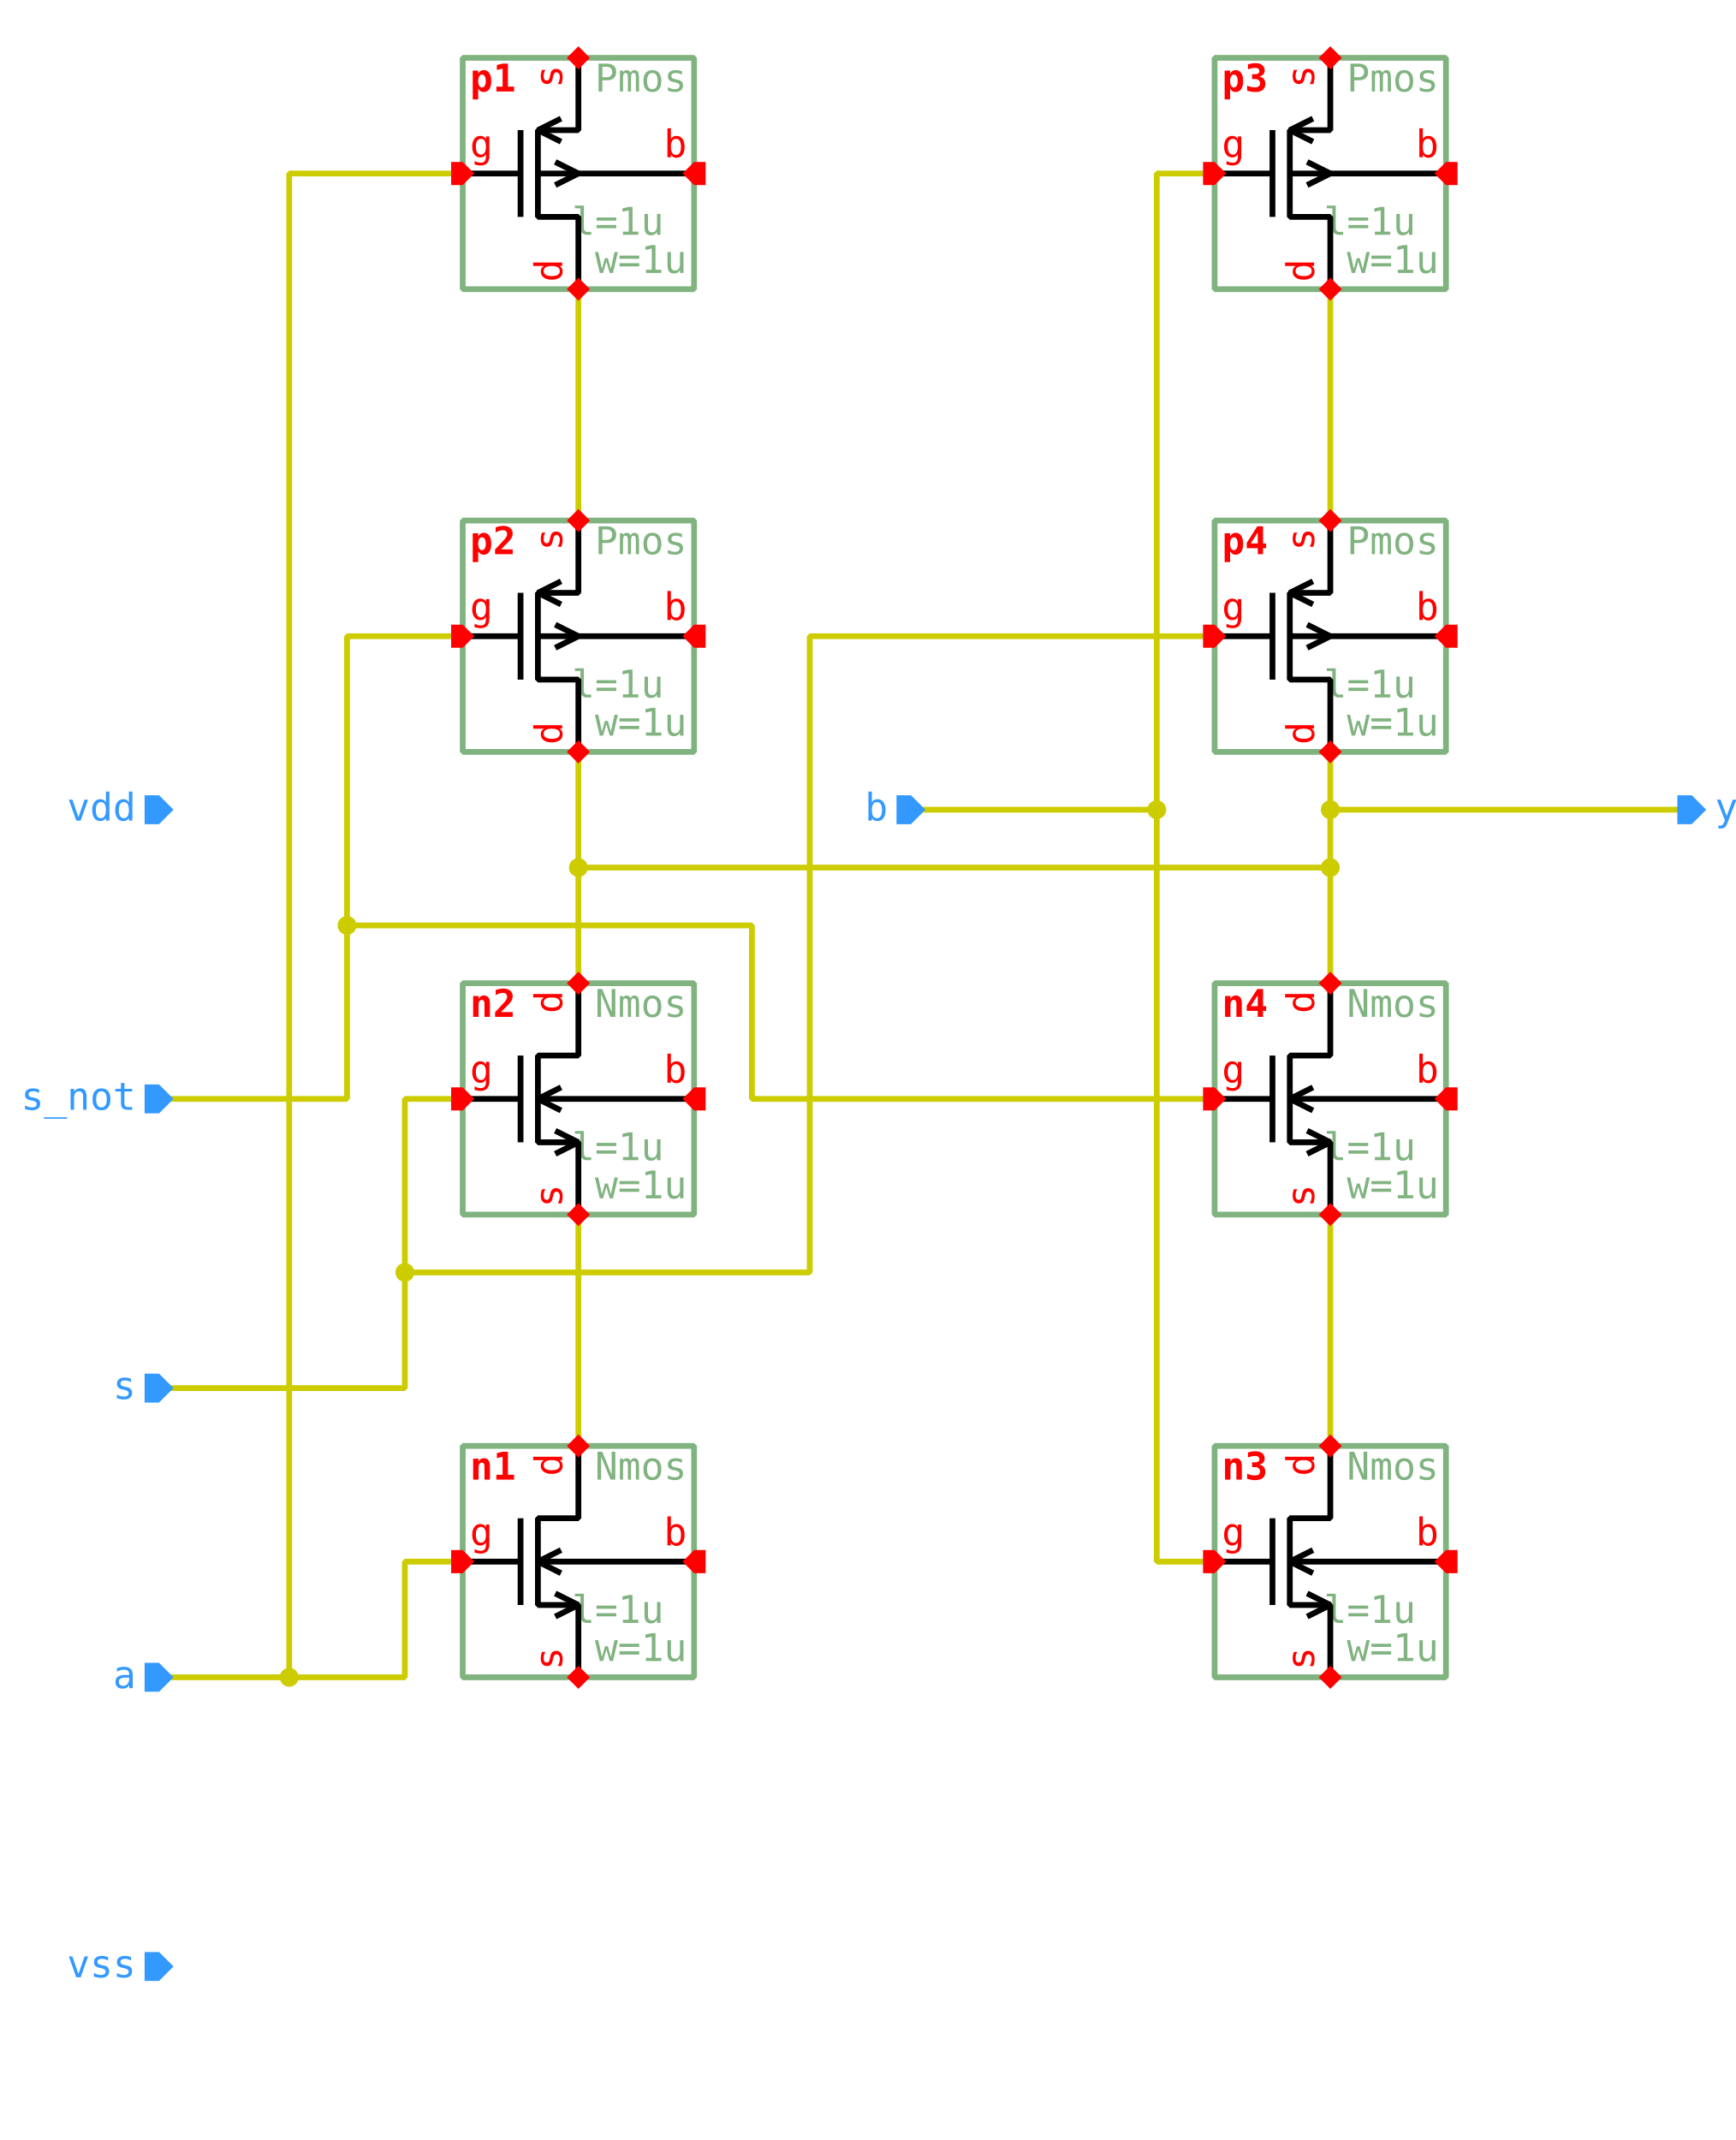
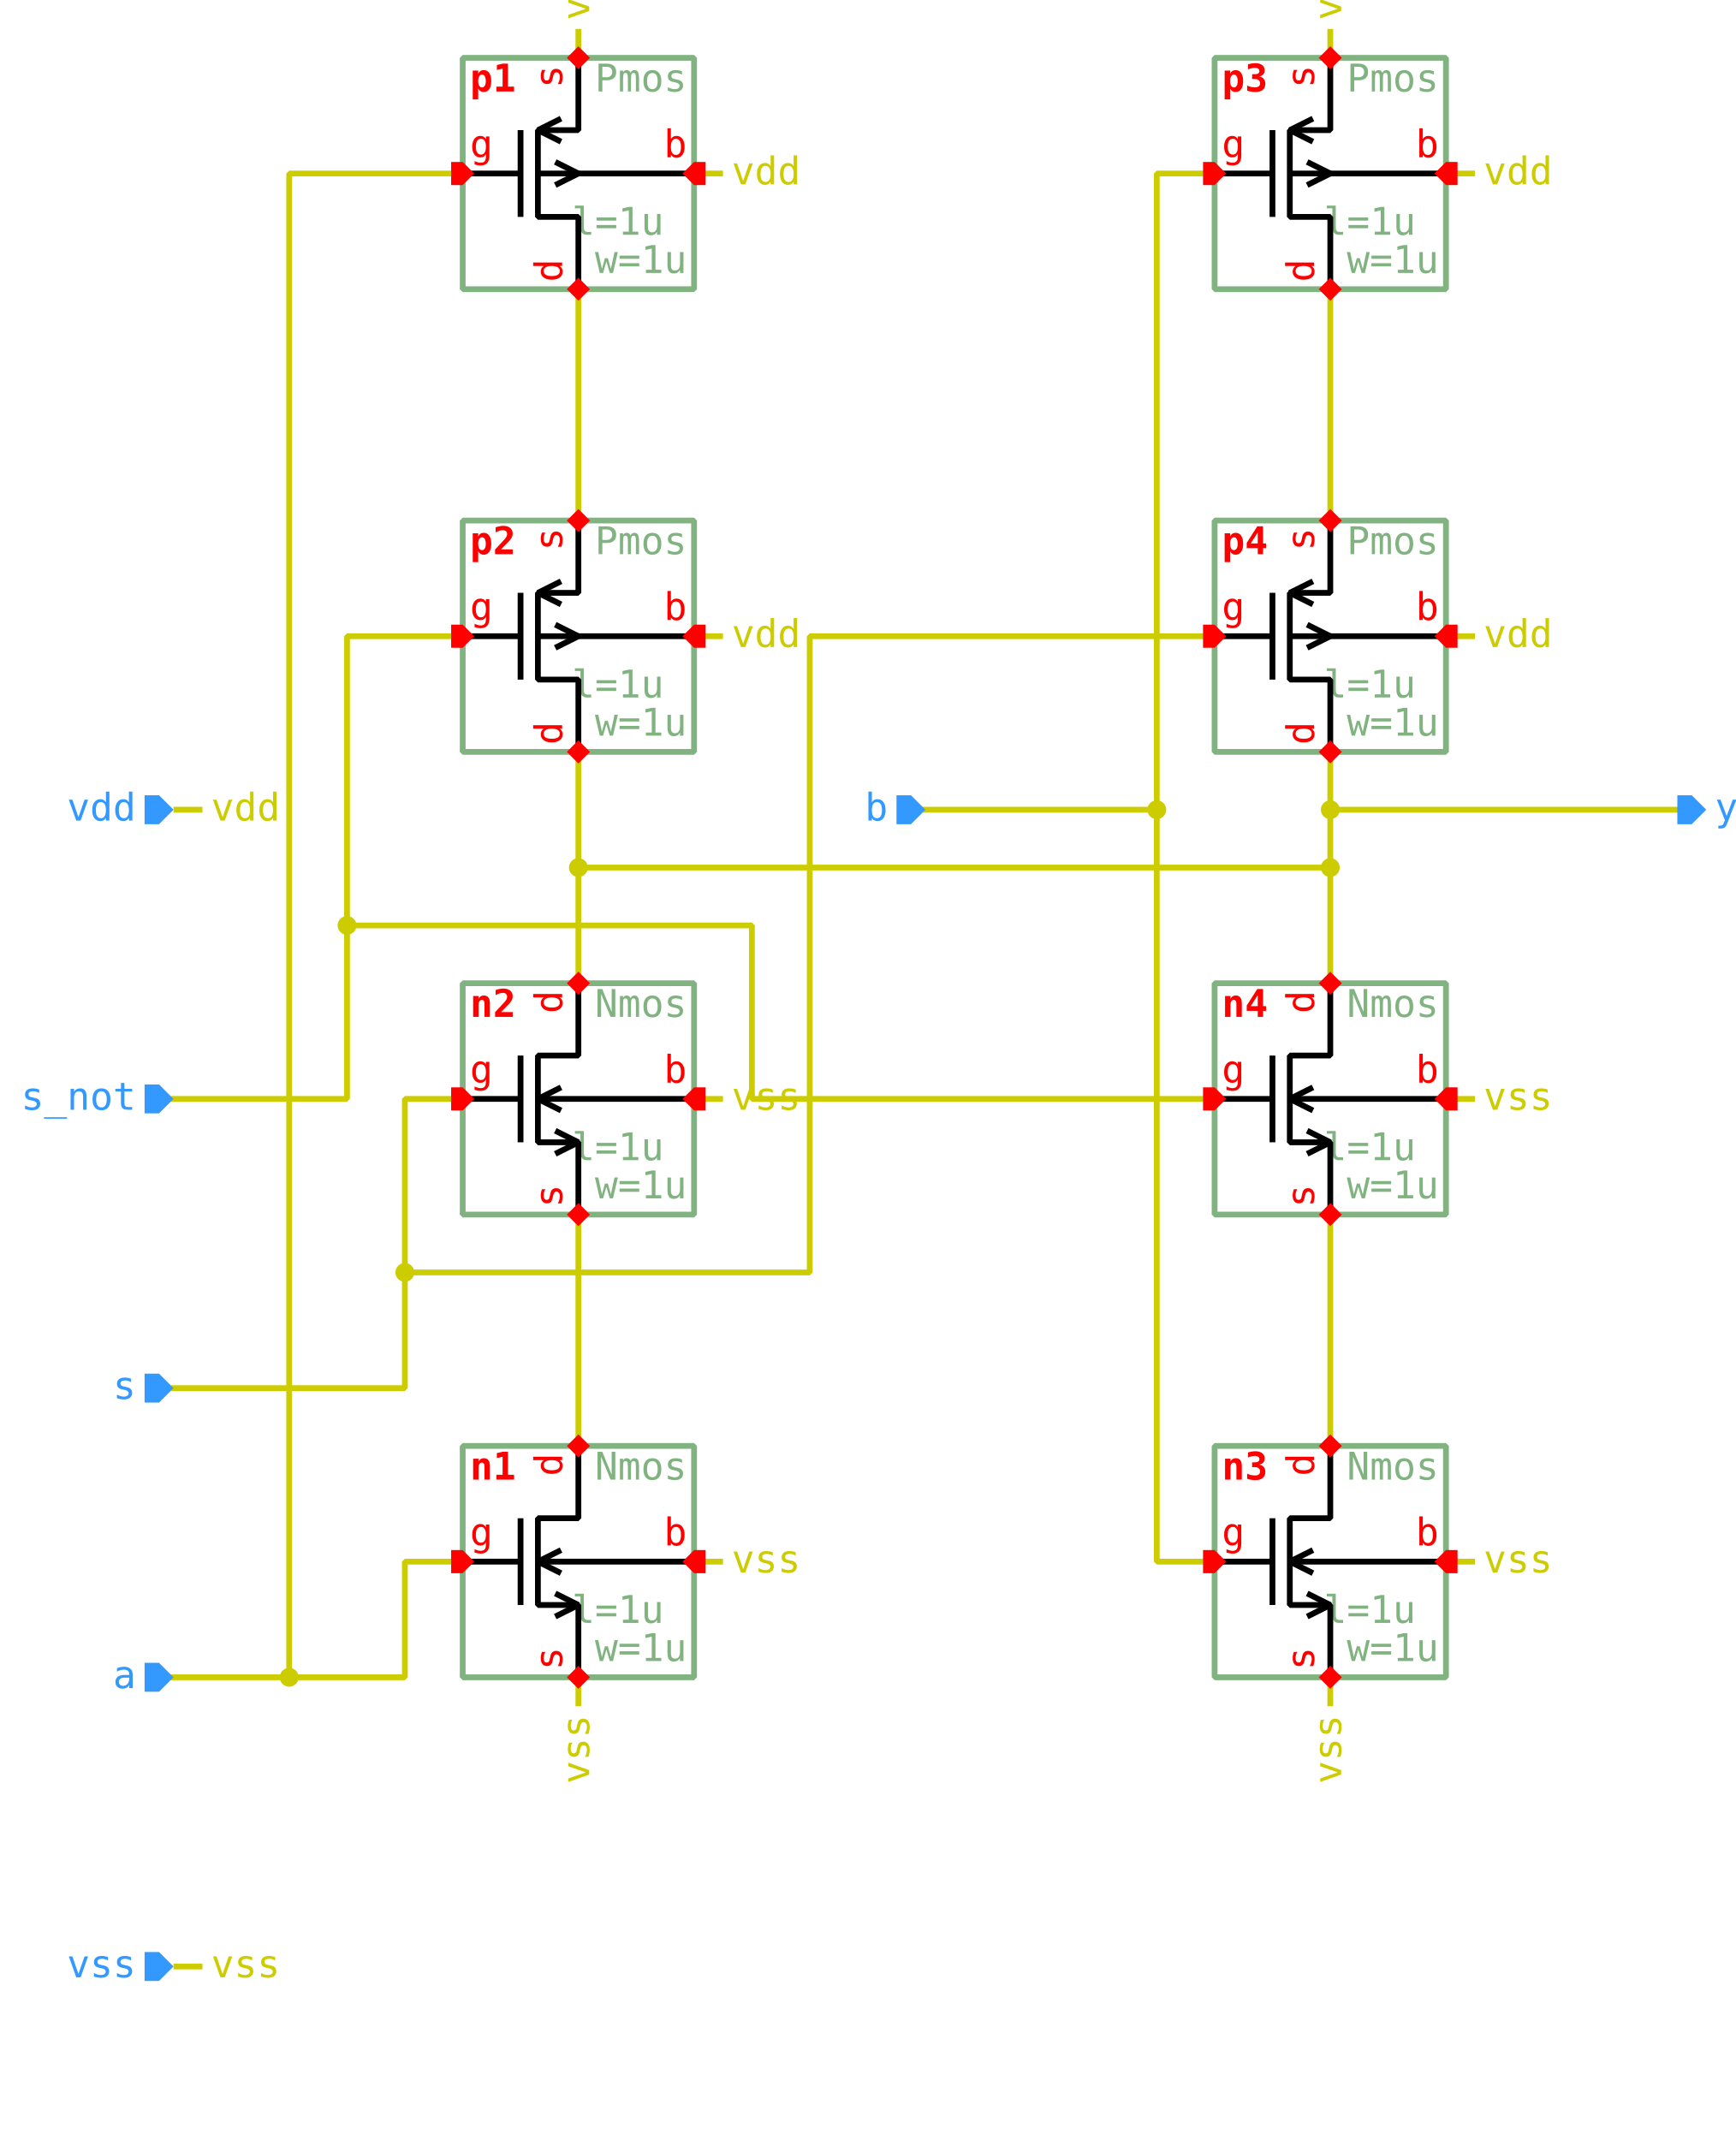
<svg xmlns="http://www.w3.org/2000/svg" width="1050.0px" height="1295.0px" viewBox="-1.0 -1.0 30.0 37.0">
  <style type="text/css">svg { stroke-linecap: butt; stroke-linejoin: bevel; } text { font-size: 11pt; font-family: "Inconsolata", monospace; font-stretch: 75%; } .instanceName { font-weight: bold; fill: #f00; } .pinLabel, .pinArrow { fill: #f00; } .params, .cellName { fill: #80b380; } .symbolOutline { stroke: #80b380; } .symbolPoly { stroke: #000; } .symbolOutline, .symbolPoly, .schemWire, .tapPoint { fill: none; stroke-width: 0.1; } .grid { fill: #ccc; } .schemWire, .tapPoint { stroke: #cc0; } .schemWire { stroke-linecap: square; } .connPoint, .tapPointLabel { fill: #cc0; } .portArrow, .portLabel { fill: #39f; } .errorMarker { stroke: #f00; fill: none; stroke-width: 0.1; } .errorLabel { fill: #f00; }</style>
  <g transform="matrix(1 0 0 -1 0 35.0)">
    <path d="M28.0 22.0 L27.0 22.0 L22.0 22.0 L22.0 23.0" class="schemWire" />
    <path d="M22.0 22.0 L22.0 21.0 L22.0 19.0" class="schemWire" />
    <path d="M22.0 21.0 L9.0 21.0 L9.0 23.0" class="schemWire" />
    <path d="M9.0 21.0 L9.0 19.0" class="schemWire" />
    <path d="M2.0 7.0 L3.0 7.0 L4.0 7.0 L6.0 7.0 L6.0 9.0 L7.0 9.0" class="schemWire" />
    <path d="M4.0 7.0 L4.0 33.0 L7.0 33.0" class="schemWire" />
    <path d="M2.0 12.0 L3.0 12.0 L6.0 12.0 L6.0 14.0 L6.0 17.0 L7.0 17.0" class="schemWire" />
    <path d="M6.0 14.0 L13.0 14.0 L13.0 25.0 L20.0 25.0" class="schemWire" />
    <path d="M2.0 17.0 L3.0 17.0 L5.0 17.0 L5.0 20.0 L5.0 25.0 L7.0 25.0" class="schemWire" />
    <path d="M5.0 20.0 L12.0 20.0 L12.0 17.0 L20.0 17.0" class="schemWire" />
    <path d="M15.0 22.0 L16.0 22.0 L19.0 22.0 L19.0 33.0 L20.0 33.0" class="schemWire" />
    <path d="M19.0 22.0 L19.0 9.0 L20.0 9.0" class="schemWire" />
    <path d="M9.0 31.0 L9.0 27.0" class="schemWire" />
    <path d="M9.0 15.0 L9.0 11.0" class="schemWire" />
    <path d="M22.0 31.0 L22.0 27.0" class="schemWire" />
    <path d="M22.0 15.0 L22.0 11.0" class="schemWire" />
+     <circle cx="22.0" cy="22.0" r="0.163" class="connPoint" />
+     <circle cx="22.0" cy="21.0" r="0.163" class="connPoint" />
    <circle cx="9.0" cy="21.0" r="0.163" class="connPoint" />
-     <circle cx="22.0" cy="21.0" r="0.163" class="connPoint" />
-     <circle cx="22.0" cy="22.0" r="0.163" class="connPoint" />
    <circle cx="4.0" cy="7.0" r="0.163" class="connPoint" />
    <circle cx="19.0" cy="22.0" r="0.163" class="connPoint" />
    <circle cx="6.0" cy="14.0" r="0.163" class="connPoint" />
    <circle cx="5.0" cy="20.0" r="0.163" class="connPoint" />
+     <path d="M0 0 L0 0.5" transform="matrix(0 -1 1 0 2.0 22.0)" class="tapPoint" />
+     <text transform="matrix(0.045 0 0 -0.045 2.65 22.0)" dominant-baseline="middle" text-anchor="start" class="tapPointLabel">vdd</text>
+     <path d="M0 0 L0 0.5" transform="matrix(0 -1 1 0 2.0 2.0)" class="tapPoint" />
+     <text transform="matrix(0.045 0 0 -0.045 2.65 2.0)" dominant-baseline="middle" text-anchor="start" class="tapPointLabel">vss</text>
+     <path d="M0 0 L0 0.5" transform="matrix(1 0 0 1 9.0 35.0)" class="tapPoint" />
+     <text transform="matrix(0 0.045 0.045 0 9.0 35.65)" dominant-baseline="middle" text-anchor="start" class="tapPointLabel">vdd</text>
+     <path d="M0 0 L0 0.5" transform="matrix(0 -1 1 0 11.0 33.0)" class="tapPoint" />
+     <text transform="matrix(0.045 0 0 -0.045 11.65 33.0)" dominant-baseline="middle" text-anchor="start" class="tapPointLabel">vdd</text>
+     <path d="M0 0 L0 0.5" transform="matrix(0 -1 1 0 11.0 25.0)" class="tapPoint" />
+     <text transform="matrix(0.045 0 0 -0.045 11.65 25.0)" dominant-baseline="middle" text-anchor="start" class="tapPointLabel">vdd</text>
+     <path d="M0 0 L0 0.5" transform="matrix(0 -1 1 0 11.0 17.0)" class="tapPoint" />
+     <text transform="matrix(0.045 0 0 -0.045 11.65 17.0)" dominant-baseline="middle" text-anchor="start" class="tapPointLabel">vss</text>
+     <path d="M0 0 L0 0.5" transform="matrix(-1 0 0 -1 9.0 7.0)" class="tapPoint" />
+     <text transform="matrix(0 0.045 0.045 0 9.0 6.35)" dominant-baseline="middle" text-anchor="end" class="tapPointLabel">vss</text>
+     <path d="M0 0 L0 0.5" transform="matrix(0 -1 1 0 11.0 9.0)" class="tapPoint" />
+     <text transform="matrix(0.045 0 0 -0.045 11.65 9.0)" dominant-baseline="middle" text-anchor="start" class="tapPointLabel">vss</text>
+     <path d="M0 0 L0 0.5" transform="matrix(1 0 0 1 22.0 35.0)" class="tapPoint" />
+     <text transform="matrix(0 0.045 0.045 0 22.0 35.65)" dominant-baseline="middle" text-anchor="start" class="tapPointLabel">vdd</text>
+     <path d="M0 0 L0 0.5" transform="matrix(0 -1 1 0 24.0 33.0)" class="tapPoint" />
+     <text transform="matrix(0.045 0 0 -0.045 24.65 33.0)" dominant-baseline="middle" text-anchor="start" class="tapPointLabel">vdd</text>
+     <path d="M0 0 L0 0.5" transform="matrix(0 -1 1 0 24.0 25.0)" class="tapPoint" />
+     <text transform="matrix(0.045 0 0 -0.045 24.65 25.0)" dominant-baseline="middle" text-anchor="start" class="tapPointLabel">vdd</text>
+     <path d="M0 0 L0 0.5" transform="matrix(0 -1 1 0 24.0 17.0)" class="tapPoint" />
+     <text transform="matrix(0.045 0 0 -0.045 24.65 17.0)" dominant-baseline="middle" text-anchor="start" class="tapPointLabel">vss</text>
+     <path d="M0 0 L0 0.5" transform="matrix(-1 0 0 -1 22.0 7.0)" class="tapPoint" />
+     <text transform="matrix(0 0.045 0.045 0 22.0 6.35)" dominant-baseline="middle" text-anchor="end" class="tapPointLabel">vss</text>
+     <path d="M0 0 L0 0.5" transform="matrix(0 -1 1 0 24.0 9.0)" class="tapPoint" />
+     <text transform="matrix(0.045 0 0 -0.045 24.65 9.0)" dominant-baseline="middle" text-anchor="start" class="tapPointLabel">vss</text>
    <g>
      <rect x="7.0" y="31.0" width="4.0" height="4.0" class="symbolOutline" />
      <text transform="matrix(0.045 0 0 -0.045 10.875 34.875)" dominant-baseline="hanging" text-anchor="end" class="cellName">Pmos</text>
      <text transform="matrix(0.045 0 0 -0.045 10.875 31.125)" dominant-baseline="ideographic" text-anchor="end" class="params">
        <tspan x="0" y="-1em">l=1u</tspan>
        <tspan x="0" y="0em">w=1u</tspan>
      </text>
      <text transform="matrix(0.045 0 0 -0.045 7.125 34.875)" dominant-baseline="hanging" text-anchor="start" class="instanceName">p1</text>
      <path d="M2.0 0.0 L2.0 1.25 L1.3 1.25 L1.3 2.75 L2.0 2.75 L2.0 4.0" transform="matrix(1 0 0 1 7.0 31.0)" class="symbolPoly" />
      <path d="M1.0 1.25 L1.0 2.75" transform="matrix(1 0 0 1 7.0 31.0)" class="symbolPoly" />
      <path d="M0.0 2.0 L1.0 2.0" transform="matrix(1 0 0 1 7.0 31.0)" class="symbolPoly" />
      <path d="M4.0 2.0 L1.3 2.0" transform="matrix(1 0 0 1 7.0 31.0)" class="symbolPoly" />
      <path d="M1.7 2.55 L1.3 2.75 L1.7 2.95" transform="matrix(1 0 0 1 7.0 31.0)" class="symbolPoly" />
      <path d="M1.6 1.8 L2.0 2.0 L1.6 2.2" transform="matrix(1 0 0 1 7.0 31.0)" class="symbolPoly" />
      <path d="M0 0 L0.2 -0.2 L0.2 -0.4 L0 -0.4 L-0.2 -0.4 L-0.2 -0.2 Z" transform="matrix(0 -1 1 0 7.2 33.0)" class="pinArrow" />
      <text transform="matrix(0.045 0 0 -0.045 7.125 33.125)" dominant-baseline="ideographic" text-anchor="start" class="pinLabel">g</text>
      <path d="M0 0 L0.2 -0.2 L0.2 -0.2 L0 -0.4 L-0.2 -0.2 L-0.2 -0.2 Z" transform="matrix(1 0 0 1 9.0 31.2)" class="pinArrow" />
      <text transform="matrix(0 0.045 0.045 0 8.875 31.125)" dominant-baseline="ideographic" text-anchor="start" class="pinLabel">d</text>
      <path d="M0 0 L0.2 -0.2 L0.2 -0.2 L0 -0.4 L-0.2 -0.2 L-0.2 -0.2 Z" transform="matrix(-1 0 0 -1 9.0 34.8)" class="pinArrow" />
      <text transform="matrix(0 0.045 0.045 0 8.875 34.875)" dominant-baseline="ideographic" text-anchor="end" class="pinLabel">s</text>
      <path d="M0 0 L0.2 -0.2 L0.2 -0.4 L0 -0.4 L-0.2 -0.4 L-0.2 -0.2 Z" transform="matrix(0 1 -1 0 10.8 33.0)" class="pinArrow" />
      <text transform="matrix(0.045 0 0 -0.045 10.875 33.125)" dominant-baseline="ideographic" text-anchor="end" class="pinLabel">b</text>
    </g>
    <g>
      <rect x="7.0" y="23.0" width="4.0" height="4.0" class="symbolOutline" />
      <text transform="matrix(0.045 0 0 -0.045 10.875 26.875)" dominant-baseline="hanging" text-anchor="end" class="cellName">Pmos</text>
      <text transform="matrix(0.045 0 0 -0.045 10.875 23.125)" dominant-baseline="ideographic" text-anchor="end" class="params">
        <tspan x="0" y="-1em">l=1u</tspan>
        <tspan x="0" y="0em">w=1u</tspan>
      </text>
      <text transform="matrix(0.045 0 0 -0.045 7.125 26.875)" dominant-baseline="hanging" text-anchor="start" class="instanceName">p2</text>
      <path d="M2.0 0.0 L2.0 1.25 L1.3 1.25 L1.3 2.75 L2.0 2.75 L2.0 4.0" transform="matrix(1 0 0 1 7.0 23.0)" class="symbolPoly" />
      <path d="M1.0 1.25 L1.0 2.75" transform="matrix(1 0 0 1 7.0 23.0)" class="symbolPoly" />
      <path d="M0.0 2.0 L1.0 2.0" transform="matrix(1 0 0 1 7.0 23.0)" class="symbolPoly" />
      <path d="M4.0 2.0 L1.3 2.0" transform="matrix(1 0 0 1 7.0 23.0)" class="symbolPoly" />
      <path d="M1.7 2.55 L1.3 2.75 L1.7 2.95" transform="matrix(1 0 0 1 7.0 23.0)" class="symbolPoly" />
      <path d="M1.6 1.8 L2.0 2.0 L1.6 2.2" transform="matrix(1 0 0 1 7.0 23.0)" class="symbolPoly" />
      <path d="M0 0 L0.2 -0.2 L0.2 -0.4 L0 -0.4 L-0.2 -0.4 L-0.2 -0.2 Z" transform="matrix(0 -1 1 0 7.2 25.0)" class="pinArrow" />
      <text transform="matrix(0.045 0 0 -0.045 7.125 25.125)" dominant-baseline="ideographic" text-anchor="start" class="pinLabel">g</text>
      <path d="M0 0 L0.2 -0.2 L0.2 -0.2 L0 -0.4 L-0.2 -0.2 L-0.2 -0.2 Z" transform="matrix(1 0 0 1 9.0 23.2)" class="pinArrow" />
      <text transform="matrix(0 0.045 0.045 0 8.875 23.125)" dominant-baseline="ideographic" text-anchor="start" class="pinLabel">d</text>
      <path d="M0 0 L0.2 -0.2 L0.2 -0.2 L0 -0.4 L-0.2 -0.2 L-0.2 -0.2 Z" transform="matrix(-1 0 0 -1 9.0 26.8)" class="pinArrow" />
      <text transform="matrix(0 0.045 0.045 0 8.875 26.875)" dominant-baseline="ideographic" text-anchor="end" class="pinLabel">s</text>
      <path d="M0 0 L0.2 -0.2 L0.2 -0.4 L0 -0.4 L-0.2 -0.4 L-0.2 -0.2 Z" transform="matrix(0 1 -1 0 10.8 25.0)" class="pinArrow" />
      <text transform="matrix(0.045 0 0 -0.045 10.875 25.125)" dominant-baseline="ideographic" text-anchor="end" class="pinLabel">b</text>
    </g>
    <g>
      <rect x="7.0" y="15.0" width="4.0" height="4.0" class="symbolOutline" />
      <text transform="matrix(0.045 0 0 -0.045 10.875 18.875)" dominant-baseline="hanging" text-anchor="end" class="cellName">Nmos</text>
      <text transform="matrix(0.045 0 0 -0.045 10.875 15.125)" dominant-baseline="ideographic" text-anchor="end" class="params">
        <tspan x="0" y="-1em">l=1u</tspan>
        <tspan x="0" y="0em">w=1u</tspan>
      </text>
      <text transform="matrix(0.045 0 0 -0.045 7.125 18.875)" dominant-baseline="hanging" text-anchor="start" class="instanceName">n2</text>
      <path d="M2.0 0.0 L2.0 1.25 L1.3 1.25 L1.3 2.75 L2.0 2.75 L2.0 4.0" transform="matrix(1 0 0 1 7.0 15.0)" class="symbolPoly" />
      <path d="M1.0 1.25 L1.0 2.75" transform="matrix(1 0 0 1 7.0 15.0)" class="symbolPoly" />
      <path d="M0.0 2.0 L1.0 2.0" transform="matrix(1 0 0 1 7.0 15.0)" class="symbolPoly" />
      <path d="M4.0 2.0 L1.3 2.0" transform="matrix(1 0 0 1 7.0 15.0)" class="symbolPoly" />
      <path d="M1.7 1.8 L1.3 2.0 L1.7 2.2" transform="matrix(1 0 0 1 7.0 15.0)" class="symbolPoly" />
      <path d="M1.6 1.05 L2.0 1.25 L1.6 1.45" transform="matrix(1 0 0 1 7.0 15.0)" class="symbolPoly" />
      <path d="M0 0 L0.2 -0.2 L0.2 -0.4 L0 -0.4 L-0.2 -0.4 L-0.2 -0.2 Z" transform="matrix(0 -1 1 0 7.2 17.0)" class="pinArrow" />
      <text transform="matrix(0.045 0 0 -0.045 7.125 17.125)" dominant-baseline="ideographic" text-anchor="start" class="pinLabel">g</text>
      <path d="M0 0 L0.2 -0.2 L0.2 -0.2 L0 -0.4 L-0.2 -0.2 L-0.2 -0.2 Z" transform="matrix(1 0 0 1 9.0 15.2)" class="pinArrow" />
      <text transform="matrix(0 0.045 0.045 0 8.875 15.125)" dominant-baseline="ideographic" text-anchor="start" class="pinLabel">s</text>
      <path d="M0 0 L0.2 -0.2 L0.2 -0.2 L0 -0.4 L-0.2 -0.2 L-0.2 -0.2 Z" transform="matrix(-1 0 0 -1 9.0 18.8)" class="pinArrow" />
      <text transform="matrix(0 0.045 0.045 0 8.875 18.875)" dominant-baseline="ideographic" text-anchor="end" class="pinLabel">d</text>
      <path d="M0 0 L0.2 -0.2 L0.2 -0.4 L0 -0.4 L-0.2 -0.4 L-0.2 -0.2 Z" transform="matrix(0 1 -1 0 10.8 17.0)" class="pinArrow" />
      <text transform="matrix(0.045 0 0 -0.045 10.875 17.125)" dominant-baseline="ideographic" text-anchor="end" class="pinLabel">b</text>
    </g>
    <g>
      <rect x="7.0" y="7.0" width="4.0" height="4.0" class="symbolOutline" />
      <text transform="matrix(0.045 0 0 -0.045 10.875 10.875)" dominant-baseline="hanging" text-anchor="end" class="cellName">Nmos</text>
      <text transform="matrix(0.045 0 0 -0.045 10.875 7.125)" dominant-baseline="ideographic" text-anchor="end" class="params">
        <tspan x="0" y="-1em">l=1u</tspan>
        <tspan x="0" y="0em">w=1u</tspan>
      </text>
      <text transform="matrix(0.045 0 0 -0.045 7.125 10.875)" dominant-baseline="hanging" text-anchor="start" class="instanceName">n1</text>
      <path d="M2.0 0.0 L2.0 1.25 L1.3 1.25 L1.3 2.75 L2.0 2.75 L2.0 4.0" transform="matrix(1 0 0 1 7.0 7.0)" class="symbolPoly" />
      <path d="M1.0 1.25 L1.0 2.75" transform="matrix(1 0 0 1 7.0 7.0)" class="symbolPoly" />
      <path d="M0.0 2.0 L1.0 2.0" transform="matrix(1 0 0 1 7.0 7.0)" class="symbolPoly" />
      <path d="M4.0 2.0 L1.3 2.0" transform="matrix(1 0 0 1 7.0 7.0)" class="symbolPoly" />
      <path d="M1.7 1.8 L1.3 2.0 L1.7 2.2" transform="matrix(1 0 0 1 7.0 7.0)" class="symbolPoly" />
      <path d="M1.6 1.05 L2.0 1.25 L1.6 1.45" transform="matrix(1 0 0 1 7.0 7.0)" class="symbolPoly" />
      <path d="M0 0 L0.2 -0.2 L0.2 -0.4 L0 -0.4 L-0.2 -0.4 L-0.2 -0.2 Z" transform="matrix(0 -1 1 0 7.2 9.0)" class="pinArrow" />
      <text transform="matrix(0.045 0 0 -0.045 7.125 9.125)" dominant-baseline="ideographic" text-anchor="start" class="pinLabel">g</text>
      <path d="M0 0 L0.2 -0.2 L0.2 -0.2 L0 -0.4 L-0.2 -0.2 L-0.2 -0.2 Z" transform="matrix(1 0 0 1 9.0 7.2)" class="pinArrow" />
      <text transform="matrix(0 0.045 0.045 0 8.875 7.125)" dominant-baseline="ideographic" text-anchor="start" class="pinLabel">s</text>
      <path d="M0 0 L0.2 -0.2 L0.2 -0.2 L0 -0.4 L-0.2 -0.2 L-0.2 -0.2 Z" transform="matrix(-1 0 0 -1 9.0 10.8)" class="pinArrow" />
      <text transform="matrix(0 0.045 0.045 0 8.875 10.875)" dominant-baseline="ideographic" text-anchor="end" class="pinLabel">d</text>
      <path d="M0 0 L0.2 -0.2 L0.2 -0.4 L0 -0.4 L-0.2 -0.4 L-0.2 -0.2 Z" transform="matrix(0 1 -1 0 10.8 9.0)" class="pinArrow" />
      <text transform="matrix(0.045 0 0 -0.045 10.875 9.125)" dominant-baseline="ideographic" text-anchor="end" class="pinLabel">b</text>
    </g>
    <g>
      <rect x="20.0" y="31.0" width="4.0" height="4.0" class="symbolOutline" />
      <text transform="matrix(0.045 0 0 -0.045 23.875 34.875)" dominant-baseline="hanging" text-anchor="end" class="cellName">Pmos</text>
      <text transform="matrix(0.045 0 0 -0.045 23.875 31.125)" dominant-baseline="ideographic" text-anchor="end" class="params">
        <tspan x="0" y="-1em">l=1u</tspan>
        <tspan x="0" y="0em">w=1u</tspan>
      </text>
      <text transform="matrix(0.045 0 0 -0.045 20.125 34.875)" dominant-baseline="hanging" text-anchor="start" class="instanceName">p3</text>
      <path d="M2.0 0.0 L2.0 1.25 L1.3 1.25 L1.3 2.75 L2.0 2.75 L2.0 4.0" transform="matrix(1 0 0 1 20.0 31.0)" class="symbolPoly" />
      <path d="M1.0 1.25 L1.0 2.75" transform="matrix(1 0 0 1 20.0 31.0)" class="symbolPoly" />
      <path d="M0.0 2.0 L1.0 2.0" transform="matrix(1 0 0 1 20.0 31.0)" class="symbolPoly" />
      <path d="M4.0 2.0 L1.3 2.0" transform="matrix(1 0 0 1 20.0 31.0)" class="symbolPoly" />
      <path d="M1.7 2.55 L1.3 2.75 L1.7 2.95" transform="matrix(1 0 0 1 20.0 31.0)" class="symbolPoly" />
      <path d="M1.6 1.8 L2.0 2.0 L1.6 2.2" transform="matrix(1 0 0 1 20.0 31.0)" class="symbolPoly" />
      <path d="M0 0 L0.2 -0.2 L0.2 -0.4 L0 -0.4 L-0.2 -0.4 L-0.2 -0.2 Z" transform="matrix(0 -1 1 0 20.2 33.0)" class="pinArrow" />
      <text transform="matrix(0.045 0 0 -0.045 20.125 33.125)" dominant-baseline="ideographic" text-anchor="start" class="pinLabel">g</text>
      <path d="M0 0 L0.2 -0.2 L0.2 -0.2 L0 -0.4 L-0.2 -0.2 L-0.2 -0.2 Z" transform="matrix(1 0 0 1 22.0 31.2)" class="pinArrow" />
      <text transform="matrix(0 0.045 0.045 0 21.875 31.125)" dominant-baseline="ideographic" text-anchor="start" class="pinLabel">d</text>
      <path d="M0 0 L0.2 -0.2 L0.2 -0.2 L0 -0.4 L-0.2 -0.2 L-0.2 -0.2 Z" transform="matrix(-1 0 0 -1 22.0 34.8)" class="pinArrow" />
      <text transform="matrix(0 0.045 0.045 0 21.875 34.875)" dominant-baseline="ideographic" text-anchor="end" class="pinLabel">s</text>
      <path d="M0 0 L0.2 -0.2 L0.2 -0.4 L0 -0.4 L-0.2 -0.4 L-0.2 -0.2 Z" transform="matrix(0 1 -1 0 23.8 33.0)" class="pinArrow" />
      <text transform="matrix(0.045 0 0 -0.045 23.875 33.125)" dominant-baseline="ideographic" text-anchor="end" class="pinLabel">b</text>
    </g>
    <g>
      <rect x="20.0" y="23.0" width="4.0" height="4.0" class="symbolOutline" />
      <text transform="matrix(0.045 0 0 -0.045 23.875 26.875)" dominant-baseline="hanging" text-anchor="end" class="cellName">Pmos</text>
      <text transform="matrix(0.045 0 0 -0.045 23.875 23.125)" dominant-baseline="ideographic" text-anchor="end" class="params">
        <tspan x="0" y="-1em">l=1u</tspan>
        <tspan x="0" y="0em">w=1u</tspan>
      </text>
      <text transform="matrix(0.045 0 0 -0.045 20.125 26.875)" dominant-baseline="hanging" text-anchor="start" class="instanceName">p4</text>
      <path d="M2.0 0.0 L2.0 1.25 L1.3 1.25 L1.3 2.75 L2.0 2.75 L2.0 4.0" transform="matrix(1 0 0 1 20.0 23.0)" class="symbolPoly" />
      <path d="M1.0 1.25 L1.0 2.75" transform="matrix(1 0 0 1 20.0 23.0)" class="symbolPoly" />
      <path d="M0.0 2.0 L1.0 2.0" transform="matrix(1 0 0 1 20.0 23.0)" class="symbolPoly" />
      <path d="M4.0 2.0 L1.3 2.0" transform="matrix(1 0 0 1 20.0 23.0)" class="symbolPoly" />
      <path d="M1.7 2.55 L1.3 2.75 L1.7 2.95" transform="matrix(1 0 0 1 20.0 23.0)" class="symbolPoly" />
      <path d="M1.6 1.8 L2.0 2.0 L1.6 2.2" transform="matrix(1 0 0 1 20.0 23.0)" class="symbolPoly" />
      <path d="M0 0 L0.2 -0.2 L0.2 -0.4 L0 -0.4 L-0.2 -0.4 L-0.2 -0.2 Z" transform="matrix(0 -1 1 0 20.2 25.0)" class="pinArrow" />
      <text transform="matrix(0.045 0 0 -0.045 20.125 25.125)" dominant-baseline="ideographic" text-anchor="start" class="pinLabel">g</text>
      <path d="M0 0 L0.2 -0.2 L0.2 -0.2 L0 -0.4 L-0.2 -0.2 L-0.2 -0.2 Z" transform="matrix(1 0 0 1 22.0 23.2)" class="pinArrow" />
      <text transform="matrix(0 0.045 0.045 0 21.875 23.125)" dominant-baseline="ideographic" text-anchor="start" class="pinLabel">d</text>
      <path d="M0 0 L0.2 -0.2 L0.2 -0.2 L0 -0.4 L-0.2 -0.2 L-0.2 -0.2 Z" transform="matrix(-1 0 0 -1 22.0 26.8)" class="pinArrow" />
      <text transform="matrix(0 0.045 0.045 0 21.875 26.875)" dominant-baseline="ideographic" text-anchor="end" class="pinLabel">s</text>
      <path d="M0 0 L0.2 -0.2 L0.2 -0.4 L0 -0.4 L-0.2 -0.4 L-0.2 -0.2 Z" transform="matrix(0 1 -1 0 23.8 25.0)" class="pinArrow" />
      <text transform="matrix(0.045 0 0 -0.045 23.875 25.125)" dominant-baseline="ideographic" text-anchor="end" class="pinLabel">b</text>
    </g>
    <g>
      <rect x="20.0" y="15.0" width="4.0" height="4.0" class="symbolOutline" />
      <text transform="matrix(0.045 0 0 -0.045 23.875 18.875)" dominant-baseline="hanging" text-anchor="end" class="cellName">Nmos</text>
      <text transform="matrix(0.045 0 0 -0.045 23.875 15.125)" dominant-baseline="ideographic" text-anchor="end" class="params">
        <tspan x="0" y="-1em">l=1u</tspan>
        <tspan x="0" y="0em">w=1u</tspan>
      </text>
      <text transform="matrix(0.045 0 0 -0.045 20.125 18.875)" dominant-baseline="hanging" text-anchor="start" class="instanceName">n4</text>
      <path d="M2.0 0.0 L2.0 1.25 L1.3 1.25 L1.3 2.75 L2.0 2.75 L2.0 4.0" transform="matrix(1 0 0 1 20.0 15.0)" class="symbolPoly" />
      <path d="M1.0 1.25 L1.0 2.75" transform="matrix(1 0 0 1 20.0 15.0)" class="symbolPoly" />
      <path d="M0.0 2.0 L1.0 2.0" transform="matrix(1 0 0 1 20.0 15.0)" class="symbolPoly" />
      <path d="M4.0 2.0 L1.3 2.0" transform="matrix(1 0 0 1 20.0 15.0)" class="symbolPoly" />
      <path d="M1.7 1.8 L1.3 2.0 L1.7 2.2" transform="matrix(1 0 0 1 20.0 15.0)" class="symbolPoly" />
      <path d="M1.6 1.05 L2.0 1.25 L1.6 1.45" transform="matrix(1 0 0 1 20.0 15.0)" class="symbolPoly" />
      <path d="M0 0 L0.2 -0.2 L0.2 -0.4 L0 -0.4 L-0.2 -0.4 L-0.2 -0.2 Z" transform="matrix(0 -1 1 0 20.2 17.0)" class="pinArrow" />
      <text transform="matrix(0.045 0 0 -0.045 20.125 17.125)" dominant-baseline="ideographic" text-anchor="start" class="pinLabel">g</text>
      <path d="M0 0 L0.2 -0.2 L0.2 -0.2 L0 -0.4 L-0.2 -0.2 L-0.2 -0.2 Z" transform="matrix(1 0 0 1 22.0 15.2)" class="pinArrow" />
      <text transform="matrix(0 0.045 0.045 0 21.875 15.125)" dominant-baseline="ideographic" text-anchor="start" class="pinLabel">s</text>
      <path d="M0 0 L0.2 -0.2 L0.2 -0.2 L0 -0.4 L-0.2 -0.2 L-0.2 -0.2 Z" transform="matrix(-1 0 0 -1 22.0 18.8)" class="pinArrow" />
      <text transform="matrix(0 0.045 0.045 0 21.875 18.875)" dominant-baseline="ideographic" text-anchor="end" class="pinLabel">d</text>
      <path d="M0 0 L0.2 -0.2 L0.2 -0.4 L0 -0.4 L-0.2 -0.4 L-0.2 -0.2 Z" transform="matrix(0 1 -1 0 23.8 17.0)" class="pinArrow" />
      <text transform="matrix(0.045 0 0 -0.045 23.875 17.125)" dominant-baseline="ideographic" text-anchor="end" class="pinLabel">b</text>
    </g>
    <g>
      <rect x="20.0" y="7.0" width="4.0" height="4.0" class="symbolOutline" />
      <text transform="matrix(0.045 0 0 -0.045 23.875 10.875)" dominant-baseline="hanging" text-anchor="end" class="cellName">Nmos</text>
      <text transform="matrix(0.045 0 0 -0.045 23.875 7.125)" dominant-baseline="ideographic" text-anchor="end" class="params">
        <tspan x="0" y="-1em">l=1u</tspan>
        <tspan x="0" y="0em">w=1u</tspan>
      </text>
      <text transform="matrix(0.045 0 0 -0.045 20.125 10.875)" dominant-baseline="hanging" text-anchor="start" class="instanceName">n3</text>
      <path d="M2.0 0.0 L2.0 1.25 L1.3 1.25 L1.3 2.75 L2.0 2.75 L2.0 4.0" transform="matrix(1 0 0 1 20.0 7.0)" class="symbolPoly" />
      <path d="M1.0 1.25 L1.0 2.75" transform="matrix(1 0 0 1 20.0 7.0)" class="symbolPoly" />
      <path d="M0.0 2.0 L1.0 2.0" transform="matrix(1 0 0 1 20.0 7.0)" class="symbolPoly" />
      <path d="M4.0 2.0 L1.3 2.0" transform="matrix(1 0 0 1 20.0 7.0)" class="symbolPoly" />
      <path d="M1.7 1.8 L1.3 2.0 L1.7 2.2" transform="matrix(1 0 0 1 20.0 7.0)" class="symbolPoly" />
      <path d="M1.6 1.05 L2.0 1.25 L1.6 1.45" transform="matrix(1 0 0 1 20.0 7.0)" class="symbolPoly" />
      <path d="M0 0 L0.2 -0.2 L0.2 -0.4 L0 -0.4 L-0.2 -0.4 L-0.2 -0.2 Z" transform="matrix(0 -1 1 0 20.2 9.0)" class="pinArrow" />
      <text transform="matrix(0.045 0 0 -0.045 20.125 9.125)" dominant-baseline="ideographic" text-anchor="start" class="pinLabel">g</text>
      <path d="M0 0 L0.2 -0.2 L0.2 -0.2 L0 -0.4 L-0.2 -0.2 L-0.2 -0.2 Z" transform="matrix(1 0 0 1 22.0 7.2)" class="pinArrow" />
      <text transform="matrix(0 0.045 0.045 0 21.875 7.125)" dominant-baseline="ideographic" text-anchor="start" class="pinLabel">s</text>
      <path d="M0 0 L0.2 -0.2 L0.2 -0.2 L0 -0.4 L-0.2 -0.2 L-0.2 -0.2 Z" transform="matrix(-1 0 0 -1 22.0 10.8)" class="pinArrow" />
      <text transform="matrix(0 0.045 0.045 0 21.875 10.875)" dominant-baseline="ideographic" text-anchor="end" class="pinLabel">d</text>
      <path d="M0 0 L0.2 -0.2 L0.2 -0.4 L0 -0.4 L-0.2 -0.4 L-0.2 -0.2 Z" transform="matrix(0 1 -1 0 23.8 9.0)" class="pinArrow" />
      <text transform="matrix(0.045 0 0 -0.045 23.875 9.125)" dominant-baseline="ideographic" text-anchor="end" class="pinLabel">b</text>
    </g>
    <g>
      <path d="M0 0 L0.25 0 L0.25 -0.25 L0 -0.5 L-0.25 -0.25 L-0.25 0 Z" transform="matrix(0 1 -1 0 28.0 22.0)" class="portArrow" />
      <text transform="matrix(0.045 0 0 -0.045 28.65 22.0)" dominant-baseline="middle" text-anchor="start" class="portLabel">y</text>
    </g>
    <g>
      <path d="M0 0 L0.25 -0.25 L0.25 -0.5 L0 -0.5 L-0.25 -0.5 L-0.25 -0.25 Z" transform="matrix(0 -1 1 0 2.0 7.0)" class="portArrow" />
      <text transform="matrix(0.045 0 0 -0.045 1.35 7.0)" dominant-baseline="middle" text-anchor="end" class="portLabel">a</text>
    </g>
    <g>
      <path d="M0 0 L0.25 -0.25 L0.25 -0.5 L0 -0.5 L-0.25 -0.5 L-0.25 -0.25 Z" transform="matrix(0 -1 1 0 15.0 22.0)" class="portArrow" />
      <text transform="matrix(0.045 0 0 -0.045 14.35 22.0)" dominant-baseline="middle" text-anchor="end" class="portLabel">b</text>
    </g>
    <g>
      <path d="M0 0 L0.25 -0.25 L0.25 -0.5 L0 -0.5 L-0.25 -0.5 L-0.25 -0.25 Z" transform="matrix(0 -1 1 0 2.0 22.0)" class="portArrow" />
      <text transform="matrix(0.045 0 0 -0.045 1.35 22.0)" dominant-baseline="middle" text-anchor="end" class="portLabel">vdd</text>
    </g>
    <g>
      <path d="M0 0 L0.25 -0.25 L0.25 -0.5 L0 -0.5 L-0.25 -0.5 L-0.25 -0.25 Z" transform="matrix(0 -1 1 0 2.0 2.0)" class="portArrow" />
      <text transform="matrix(0.045 0 0 -0.045 1.35 2.0)" dominant-baseline="middle" text-anchor="end" class="portLabel">vss</text>
    </g>
    <g>
      <path d="M0 0 L0.25 -0.25 L0.25 -0.5 L0 -0.5 L-0.25 -0.5 L-0.25 -0.25 Z" transform="matrix(0 -1 1 0 2.0 12.0)" class="portArrow" />
      <text transform="matrix(0.045 0 0 -0.045 1.35 12.0)" dominant-baseline="middle" text-anchor="end" class="portLabel">s</text>
    </g>
    <g>
      <path d="M0 0 L0.25 -0.25 L0.25 -0.5 L0 -0.5 L-0.25 -0.5 L-0.25 -0.25 Z" transform="matrix(0 -1 1 0 2.0 17.0)" class="portArrow" />
      <text transform="matrix(0.045 0 0 -0.045 1.35 17.0)" dominant-baseline="middle" text-anchor="end" class="portLabel">s_not</text>
    </g>
  </g>
</svg>
